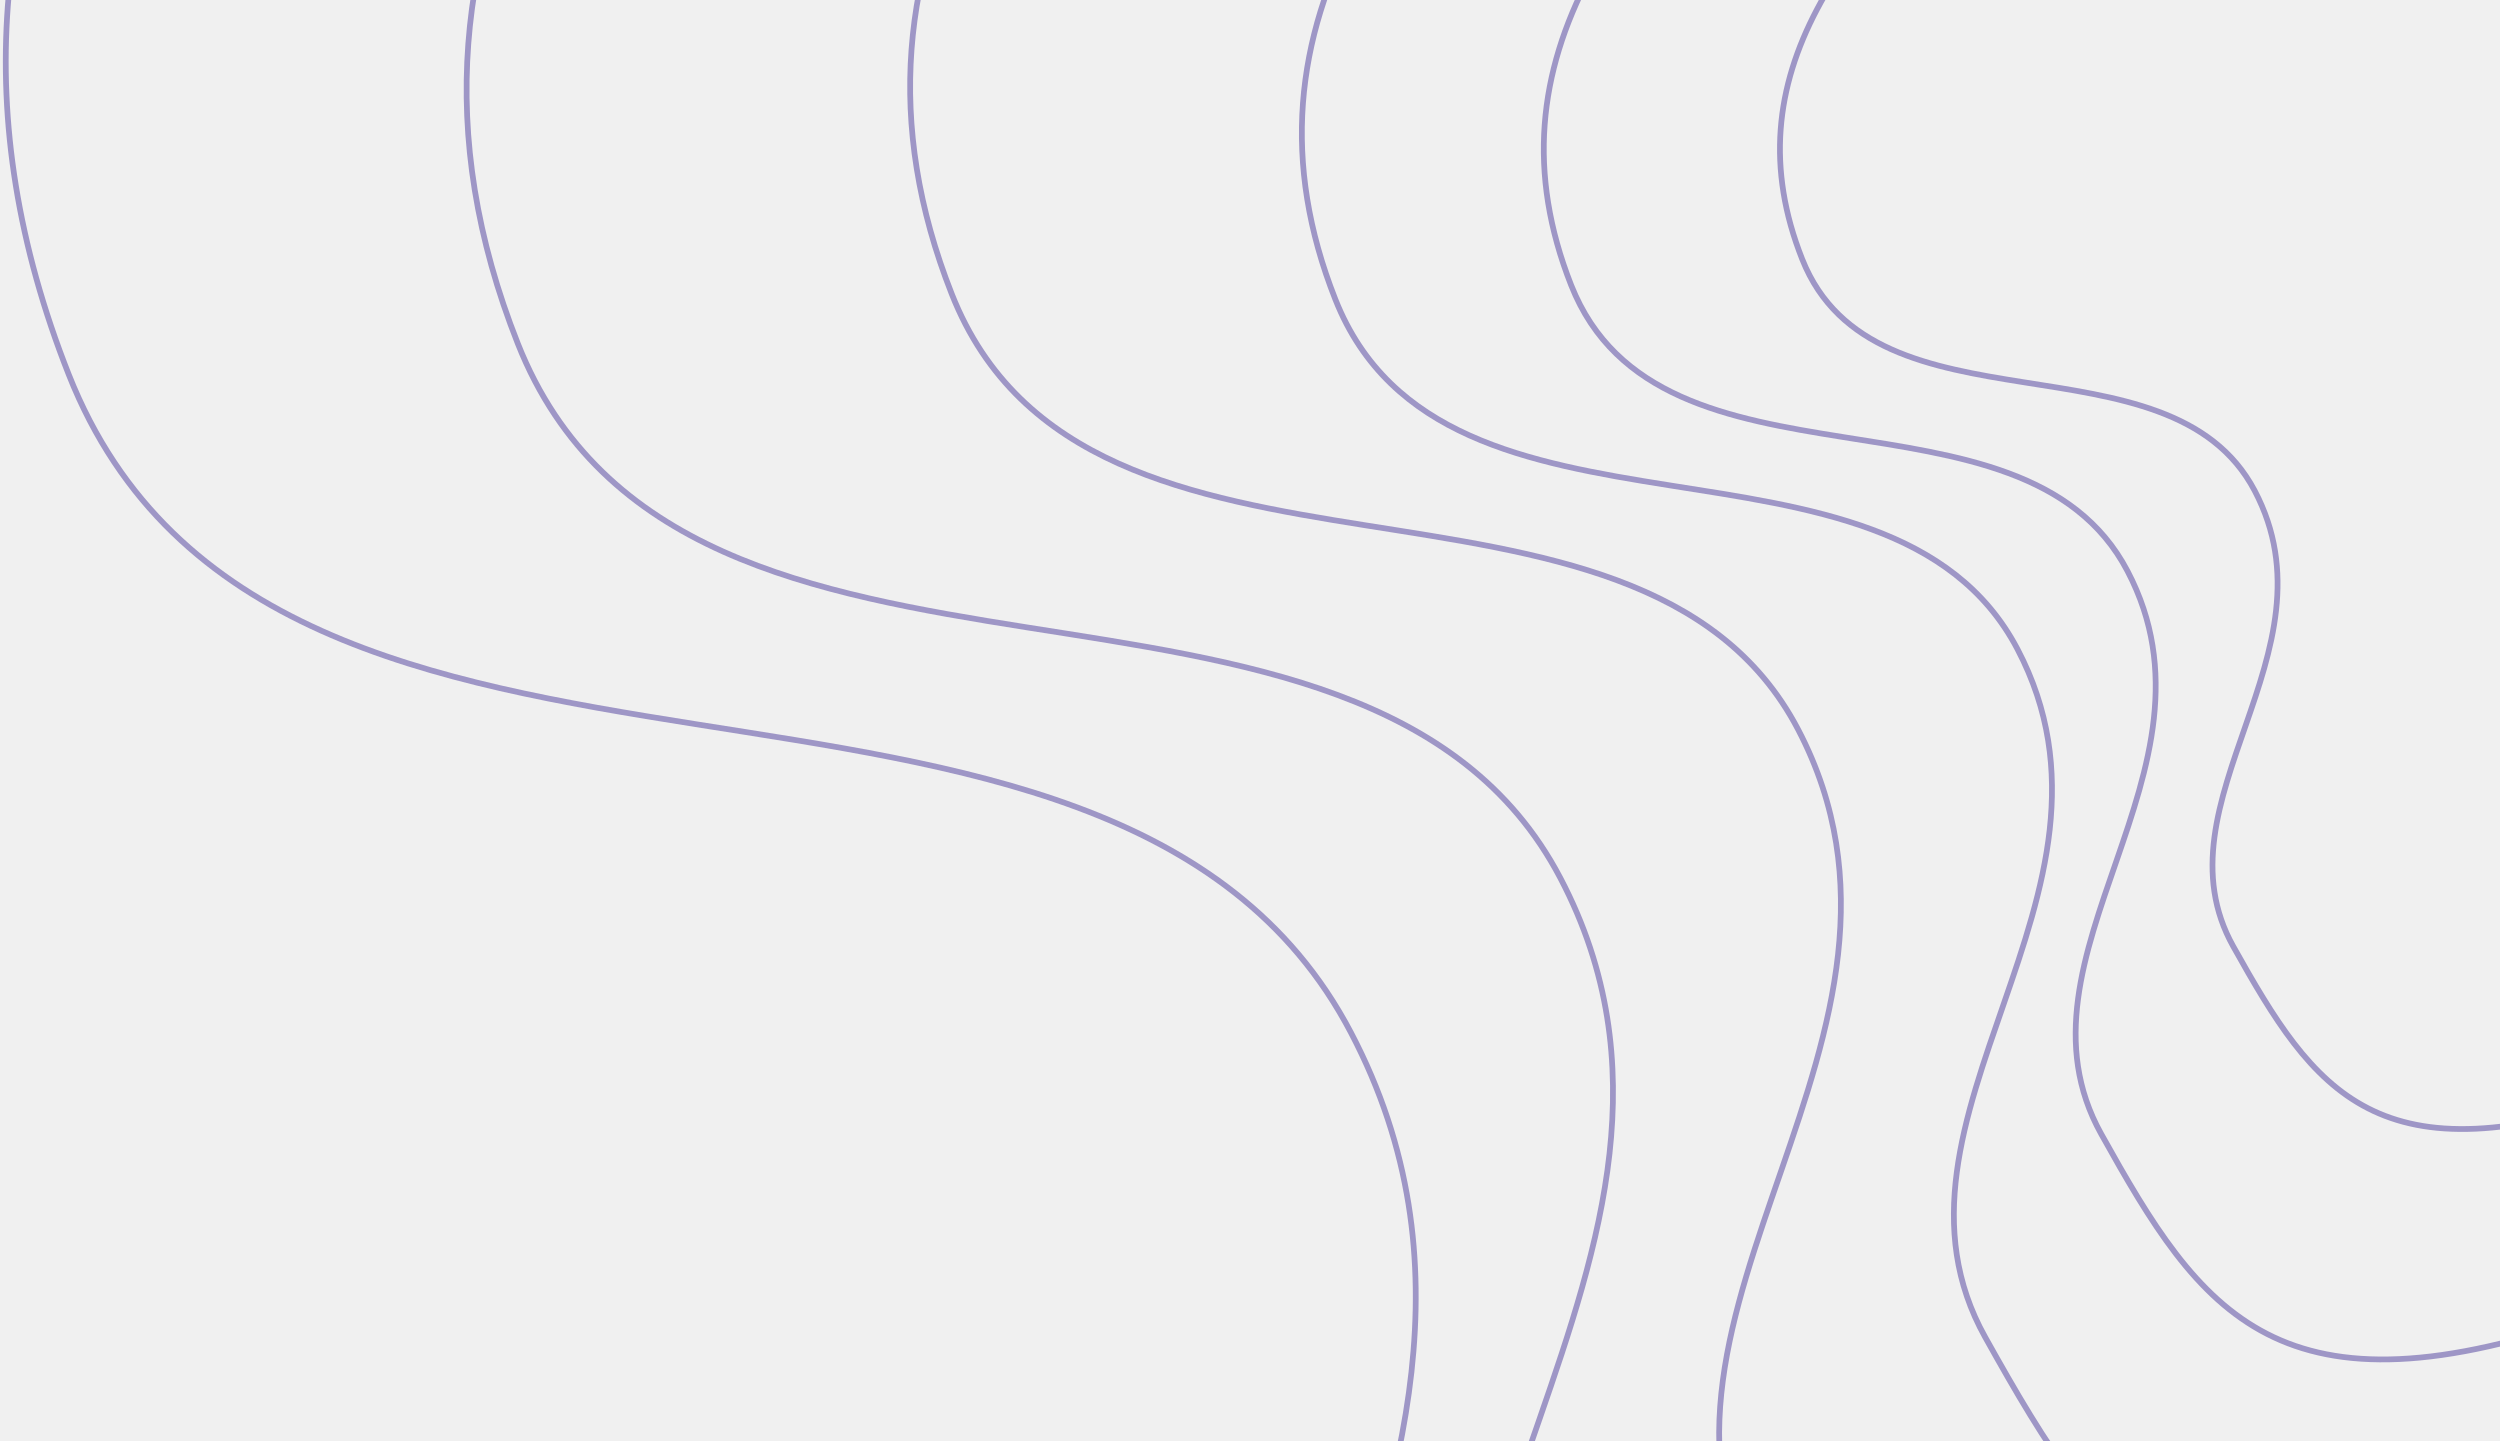
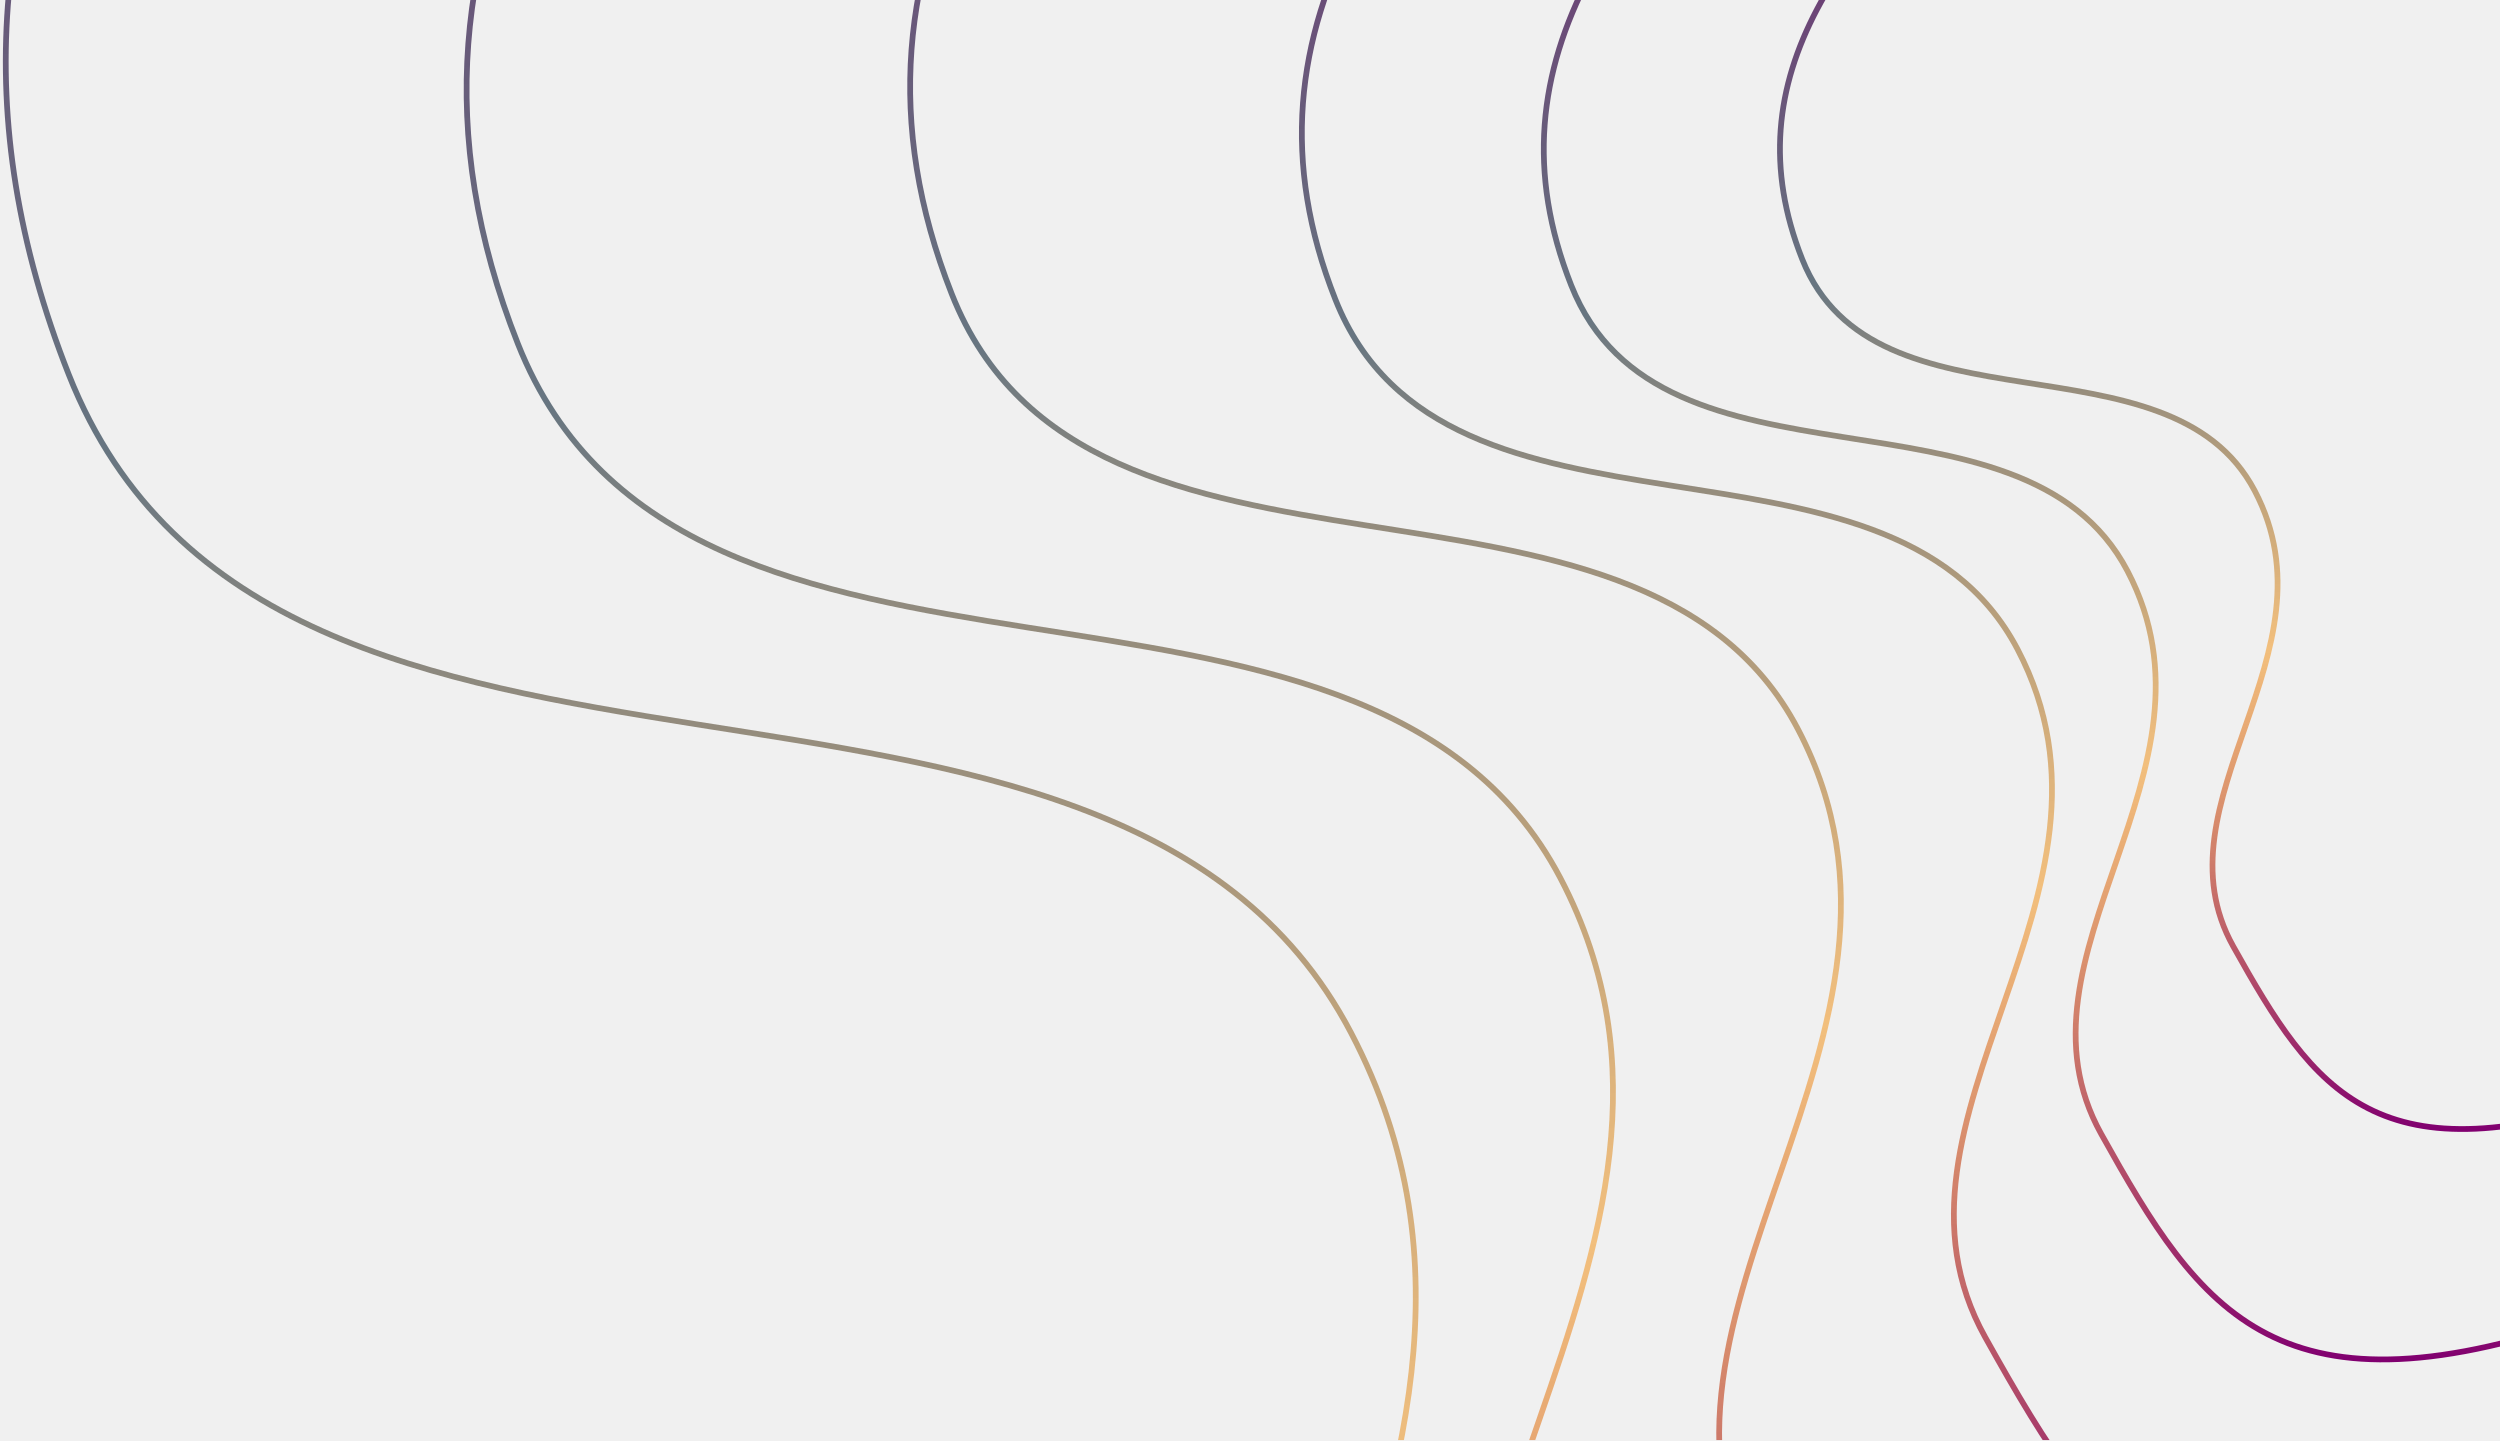
- <svg xmlns="http://www.w3.org/2000/svg" width="434" height="250">
-   <g fill="none" fill-rule="evenodd" stroke="#9E96C6">
-     <path d="M374.872-183.487c-83.088-26.03-168.523-69.446-255.99 9.854C31.415-94.333-23.575-24.865 11.936 65.016c35.51 89.881 180.463 33.898 222.58 114.23 42.116 80.332-50.424 153.24-10.528 224.736 39.896 71.496 70.573 117.318 198.785 71.859 128.212-45.46 116.391-161.127 213.89-228.861 97.5-67.734 202.988-169.134 58.222-350.07-144.766-180.935-236.925-54.367-320.013-80.397z" />
-     <path d="M384.985-142.161c-67.557-21.138-137.022-56.395-208.139 8.002C105.73-69.762 61.02-13.351 89.892 59.638c28.873 72.99 146.729 27.527 180.973 92.762 34.243 65.235-40.998 124.441-8.56 182.5 32.439 58.059 57.381 95.27 161.627 58.354 104.246-36.916 94.634-130.846 173.908-185.85C677.114 152.4 762.883 70.057 645.178-76.874c-117.705-146.93-192.637-44.15-260.193-65.287z" />
-     <path d="M404.804-113.49c-54.849-17.232-111.247-45.974-168.987 6.523-57.74 52.496-94.04 98.482-70.598 157.983 23.442 59.5 119.13 22.44 146.932 75.62 27.802 53.179-33.286 101.444-6.95 148.773 26.337 47.33 46.587 77.663 131.224 47.57 84.637-30.094 76.834-106.665 141.196-151.504 64.362-44.84 133.998-111.966 38.434-231.743-95.565-119.778-156.402-35.99-211.25-53.223z" />
-     <path d="M424.91-80.123c-44.205-13.836-89.659-36.915-136.194 5.238-46.534 42.153-75.79 79.079-56.898 126.856 18.893 47.777 96.011 18.018 118.418 60.72 22.407 42.7-26.826 81.456-5.6 119.46 21.225 38.003 37.546 62.36 105.758 38.196 68.213-24.164 61.923-85.648 113.796-121.652 51.872-36.005 107.994-89.905 30.975-186.082-77.02-96.177-126.05-28.9-170.255-42.736z" />
-     <path d="M430.256-58.56c-36.06-11.317-73.137-30.194-111.097 4.285-37.96 34.478-61.824 64.681-46.413 103.76 15.411 39.079 78.319 14.738 96.597 49.665 18.278 34.928-21.883 66.627-4.57 97.712 17.315 31.085 30.629 51.008 86.271 31.243 55.642-19.765 50.512-70.056 92.826-99.505 42.313-29.45 88.093-73.537 25.267-152.204-62.827-78.668-102.822-23.638-138.881-34.956z" />
-     <path d="M440.955-42.498c-29.325-9.164-59.479-24.448-90.35 3.469-30.87 27.916-50.278 52.37-37.745 84.012 12.533 31.641 63.693 11.933 78.557 40.213 14.865 28.28-17.796 53.946-3.715 79.115 14.08 25.169 24.908 41.3 70.16 25.296 45.25-16.003 41.078-56.722 75.49-80.566C567.763 85.196 604.994 49.5 553.9-14.196 502.807-77.89 470.28-33.335 440.955-42.498z" />
+ <svg xmlns="http://www.w3.org/2000/svg" width="434" height="250" viewBox="0 0 434 250" fill="none">
+   <g clip-path="url(#clip0_97_2)">
+     <path fill-rule="evenodd" clip-rule="evenodd" d="M374.872 -183.487C291.784 -209.517 206.349 -252.933 118.882 -173.633C31.415 -94.333 -23.575 -24.865 11.936 65.016C47.446 154.897 192.399 98.914 234.516 179.246C276.632 259.578 184.092 332.486 223.988 403.982C263.884 475.478 294.561 521.3 422.773 475.841C550.985 430.381 539.164 314.714 636.663 246.98C734.163 179.246 839.651 77.846 694.885 -103.09C550.119 -284.025 457.96 -157.457 374.872 -183.487V-183.487Z" stroke="url(#paint0_linear_97_2)" />
+     <path fill-rule="evenodd" clip-rule="evenodd" d="M384.984 -142.161C317.427 -163.299 247.962 -198.556 176.845 -134.159C105.729 -69.762 61.019 -13.351 89.891 59.638C118.764 132.628 236.62 87.165 270.864 152.4C305.107 217.635 229.866 276.841 262.304 334.9C294.743 392.959 319.685 430.17 423.931 393.254C528.177 356.338 518.565 262.408 597.839 207.404C677.113 152.4 762.882 70.057 645.177 -76.874C527.472 -223.804 452.54 -121.024 384.984 -142.161Z" stroke="url(#paint1_linear_97_2)" />
+     <path fill-rule="evenodd" clip-rule="evenodd" d="M404.804 -113.49C349.955 -130.722 293.557 -159.464 235.817 -106.967C178.077 -54.471 141.777 -8.485 165.219 51.016C188.661 110.516 284.349 73.456 312.151 126.636C339.953 179.815 278.865 228.08 305.201 275.409C331.538 322.739 351.788 353.072 436.425 322.979C521.062 292.885 513.259 216.314 577.621 171.475C641.983 126.635 711.619 59.509 616.055 -60.268C520.49 -180.046 459.653 -96.258 404.805 -113.491L404.804 -113.49Z" stroke="url(#paint2_linear_97_2)" />
+     <path fill-rule="evenodd" clip-rule="evenodd" d="M424.91 -80.123C380.705 -93.959 335.251 -117.038 288.716 -74.885C242.182 -32.732 212.926 4.194 231.818 51.971C250.711 99.748 327.829 69.989 350.236 112.691C372.643 155.391 323.41 194.147 344.636 232.151C365.861 270.154 382.182 294.511 450.394 270.347C518.607 246.183 512.317 184.699 564.19 148.695C616.062 112.69 672.184 58.79 595.165 -37.387C518.145 -133.564 469.115 -66.287 424.91 -80.123V-80.123Z" stroke="url(#paint3_linear_97_2)" />
+     <path fill-rule="evenodd" clip-rule="evenodd" d="M430.256 -58.56C394.196 -69.877 357.119 -88.754 319.159 -54.275C281.199 -19.797 257.335 10.406 272.746 49.485C288.157 88.564 351.065 64.223 369.343 99.15C387.621 134.078 347.46 165.777 364.773 196.862C382.088 227.947 395.402 247.87 451.044 228.105C506.686 208.34 501.556 158.049 543.87 128.6C586.183 99.15 631.963 55.063 569.137 -23.604C506.31 -102.272 466.315 -47.242 430.256 -58.56V-58.56Z" stroke="url(#paint4_linear_97_2)" />
+     <path fill-rule="evenodd" clip-rule="evenodd" d="M440.955 -42.498C411.63 -51.662 381.476 -66.946 350.605 -39.029C319.735 -11.113 300.327 13.341 312.86 44.983C325.393 76.624 376.553 56.916 391.417 85.196C406.282 113.476 373.621 139.142 387.702 164.311C401.782 189.48 412.61 205.611 457.862 189.607C503.112 173.604 498.94 132.885 533.352 109.041C567.763 85.196 604.994 49.5 553.9 -14.196C502.807 -77.89 470.28 -33.335 440.955 -42.498Z" stroke="url(#paint5_linear_97_2)" />
  </g>
+   <defs>
+     <linearGradient id="paint0_linear_97_2" x1="383.5" y1="-219" x2="383.5" y2="494" gradientUnits="userSpaceOnUse">
+       <stop stop-color="#810070" />
+       <stop offset="0.417" stop-color="#273C4D" stop-opacity="0.681" />
+       <stop offset="0.667" stop-color="#F48C06" stop-opacity="0.49" />
+       <stop offset="1" stop-color="#810070" />
+     </linearGradient>
+     <linearGradient id="paint1_linear_97_2" x1="392" y1="-171" x2="392" y2="408" gradientUnits="userSpaceOnUse">
+       <stop stop-color="#810070" />
+       <stop offset="0.417" stop-color="#273C4D" stop-opacity="0.681" />
+       <stop offset="0.667" stop-color="#F48C06" stop-opacity="0.49" />
+       <stop offset="1" stop-color="#810070" />
+     </linearGradient>
+     <linearGradient id="paint2_linear_97_2" x1="410.5" y1="-137" x2="410.5" y2="335" gradientUnits="userSpaceOnUse">
+       <stop stop-color="#810070" />
+       <stop offset="0.417" stop-color="#273C4D" stop-opacity="0.681" />
+       <stop offset="0.667" stop-color="#F48C06" stop-opacity="0.49" />
+       <stop offset="1" stop-color="#810070" />
+     </linearGradient>
+     <linearGradient id="paint3_linear_97_2" x1="429.5" y1="-99" x2="429.5" y2="280" gradientUnits="userSpaceOnUse">
+       <stop stop-color="#810070" />
+       <stop offset="0.417" stop-color="#273C4D" stop-opacity="0.681" />
+       <stop offset="0.667" stop-color="#F48C06" stop-opacity="0.49" />
+       <stop offset="1" stop-color="#810070" />
+     </linearGradient>
+     <linearGradient id="paint4_linear_97_2" x1="434" y1="-74" x2="434" y2="236.001" gradientUnits="userSpaceOnUse">
+       <stop stop-color="#810070" />
+       <stop offset="0.417" stop-color="#273C4D" stop-opacity="0.681" />
+       <stop offset="0.667" stop-color="#F48C06" stop-opacity="0.49" />
+       <stop offset="1" stop-color="#810070" />
+     </linearGradient>
+     <linearGradient id="paint5_linear_97_2" x1="444" y1="-55" x2="444" y2="196" gradientUnits="userSpaceOnUse">
+       <stop stop-color="#810070" />
+       <stop offset="0.417" stop-color="#273C4D" stop-opacity="0.681" />
+       <stop offset="0.667" stop-color="#F48C06" stop-opacity="0.49" />
+       <stop offset="1" stop-color="#810070" />
+     </linearGradient>
+     <clipPath id="clip0_97_2">
+       <rect width="434" height="250" fill="white" />
+     </clipPath>
+   </defs>
</svg>
